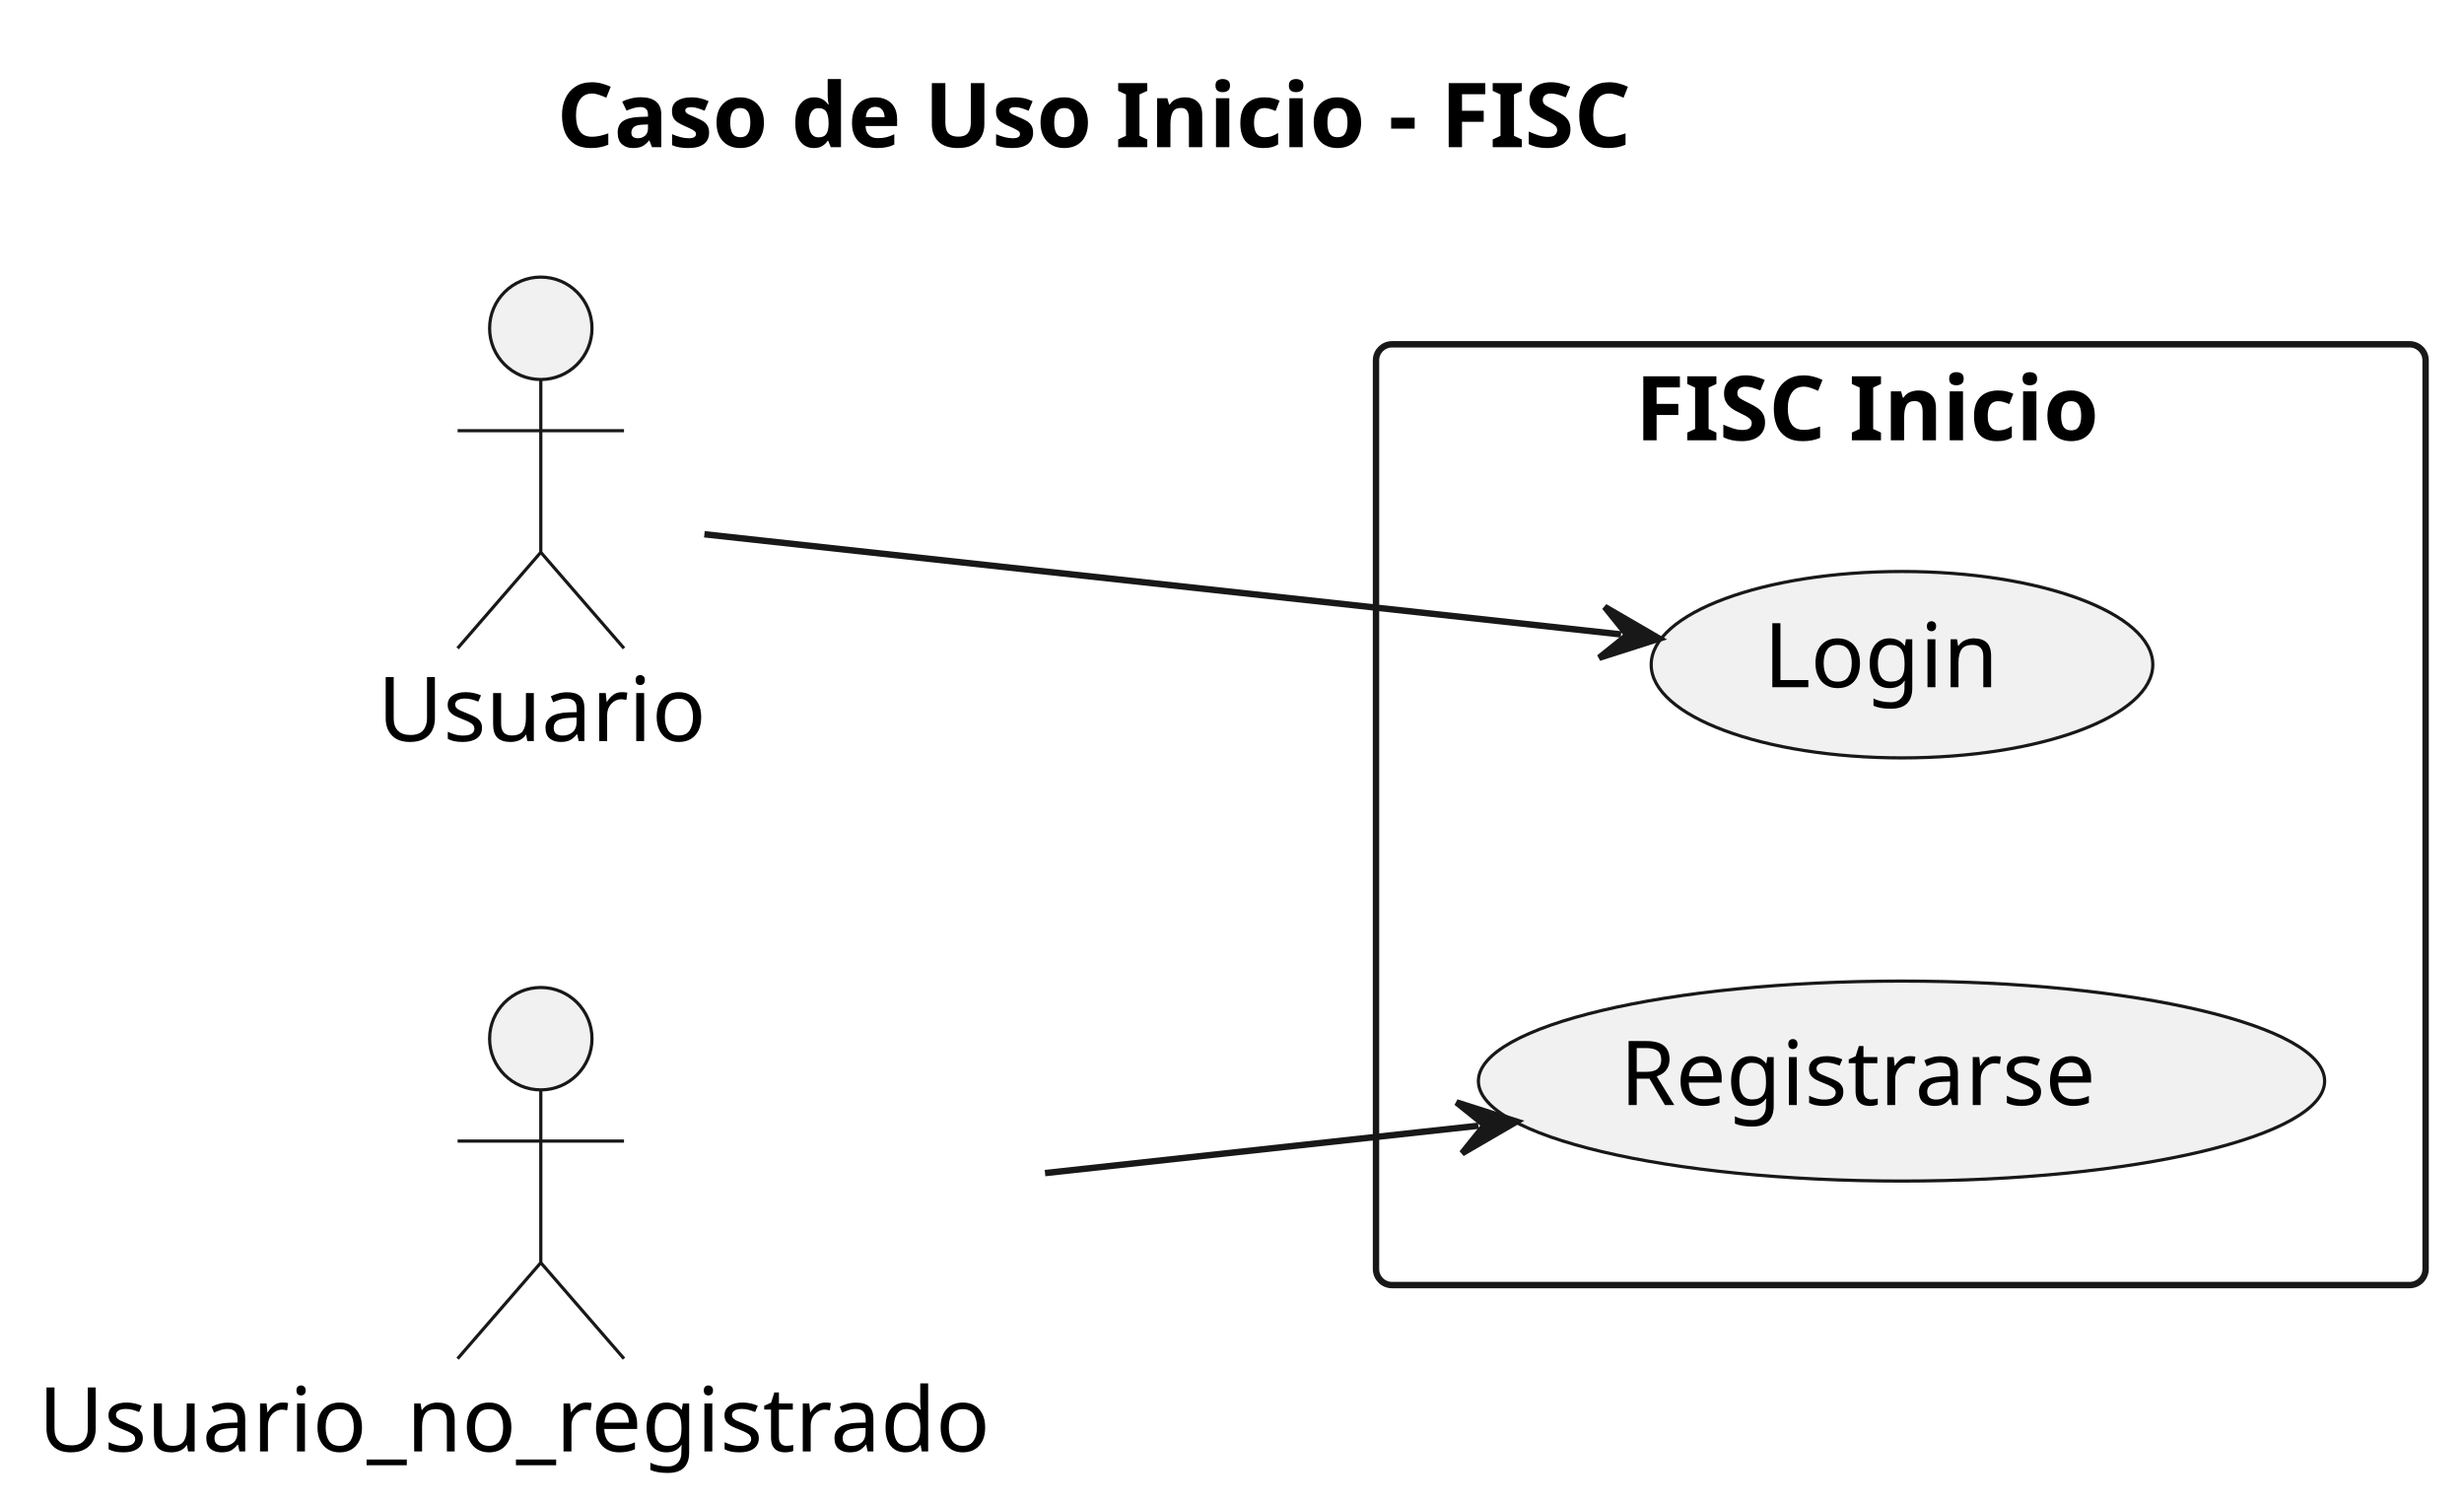
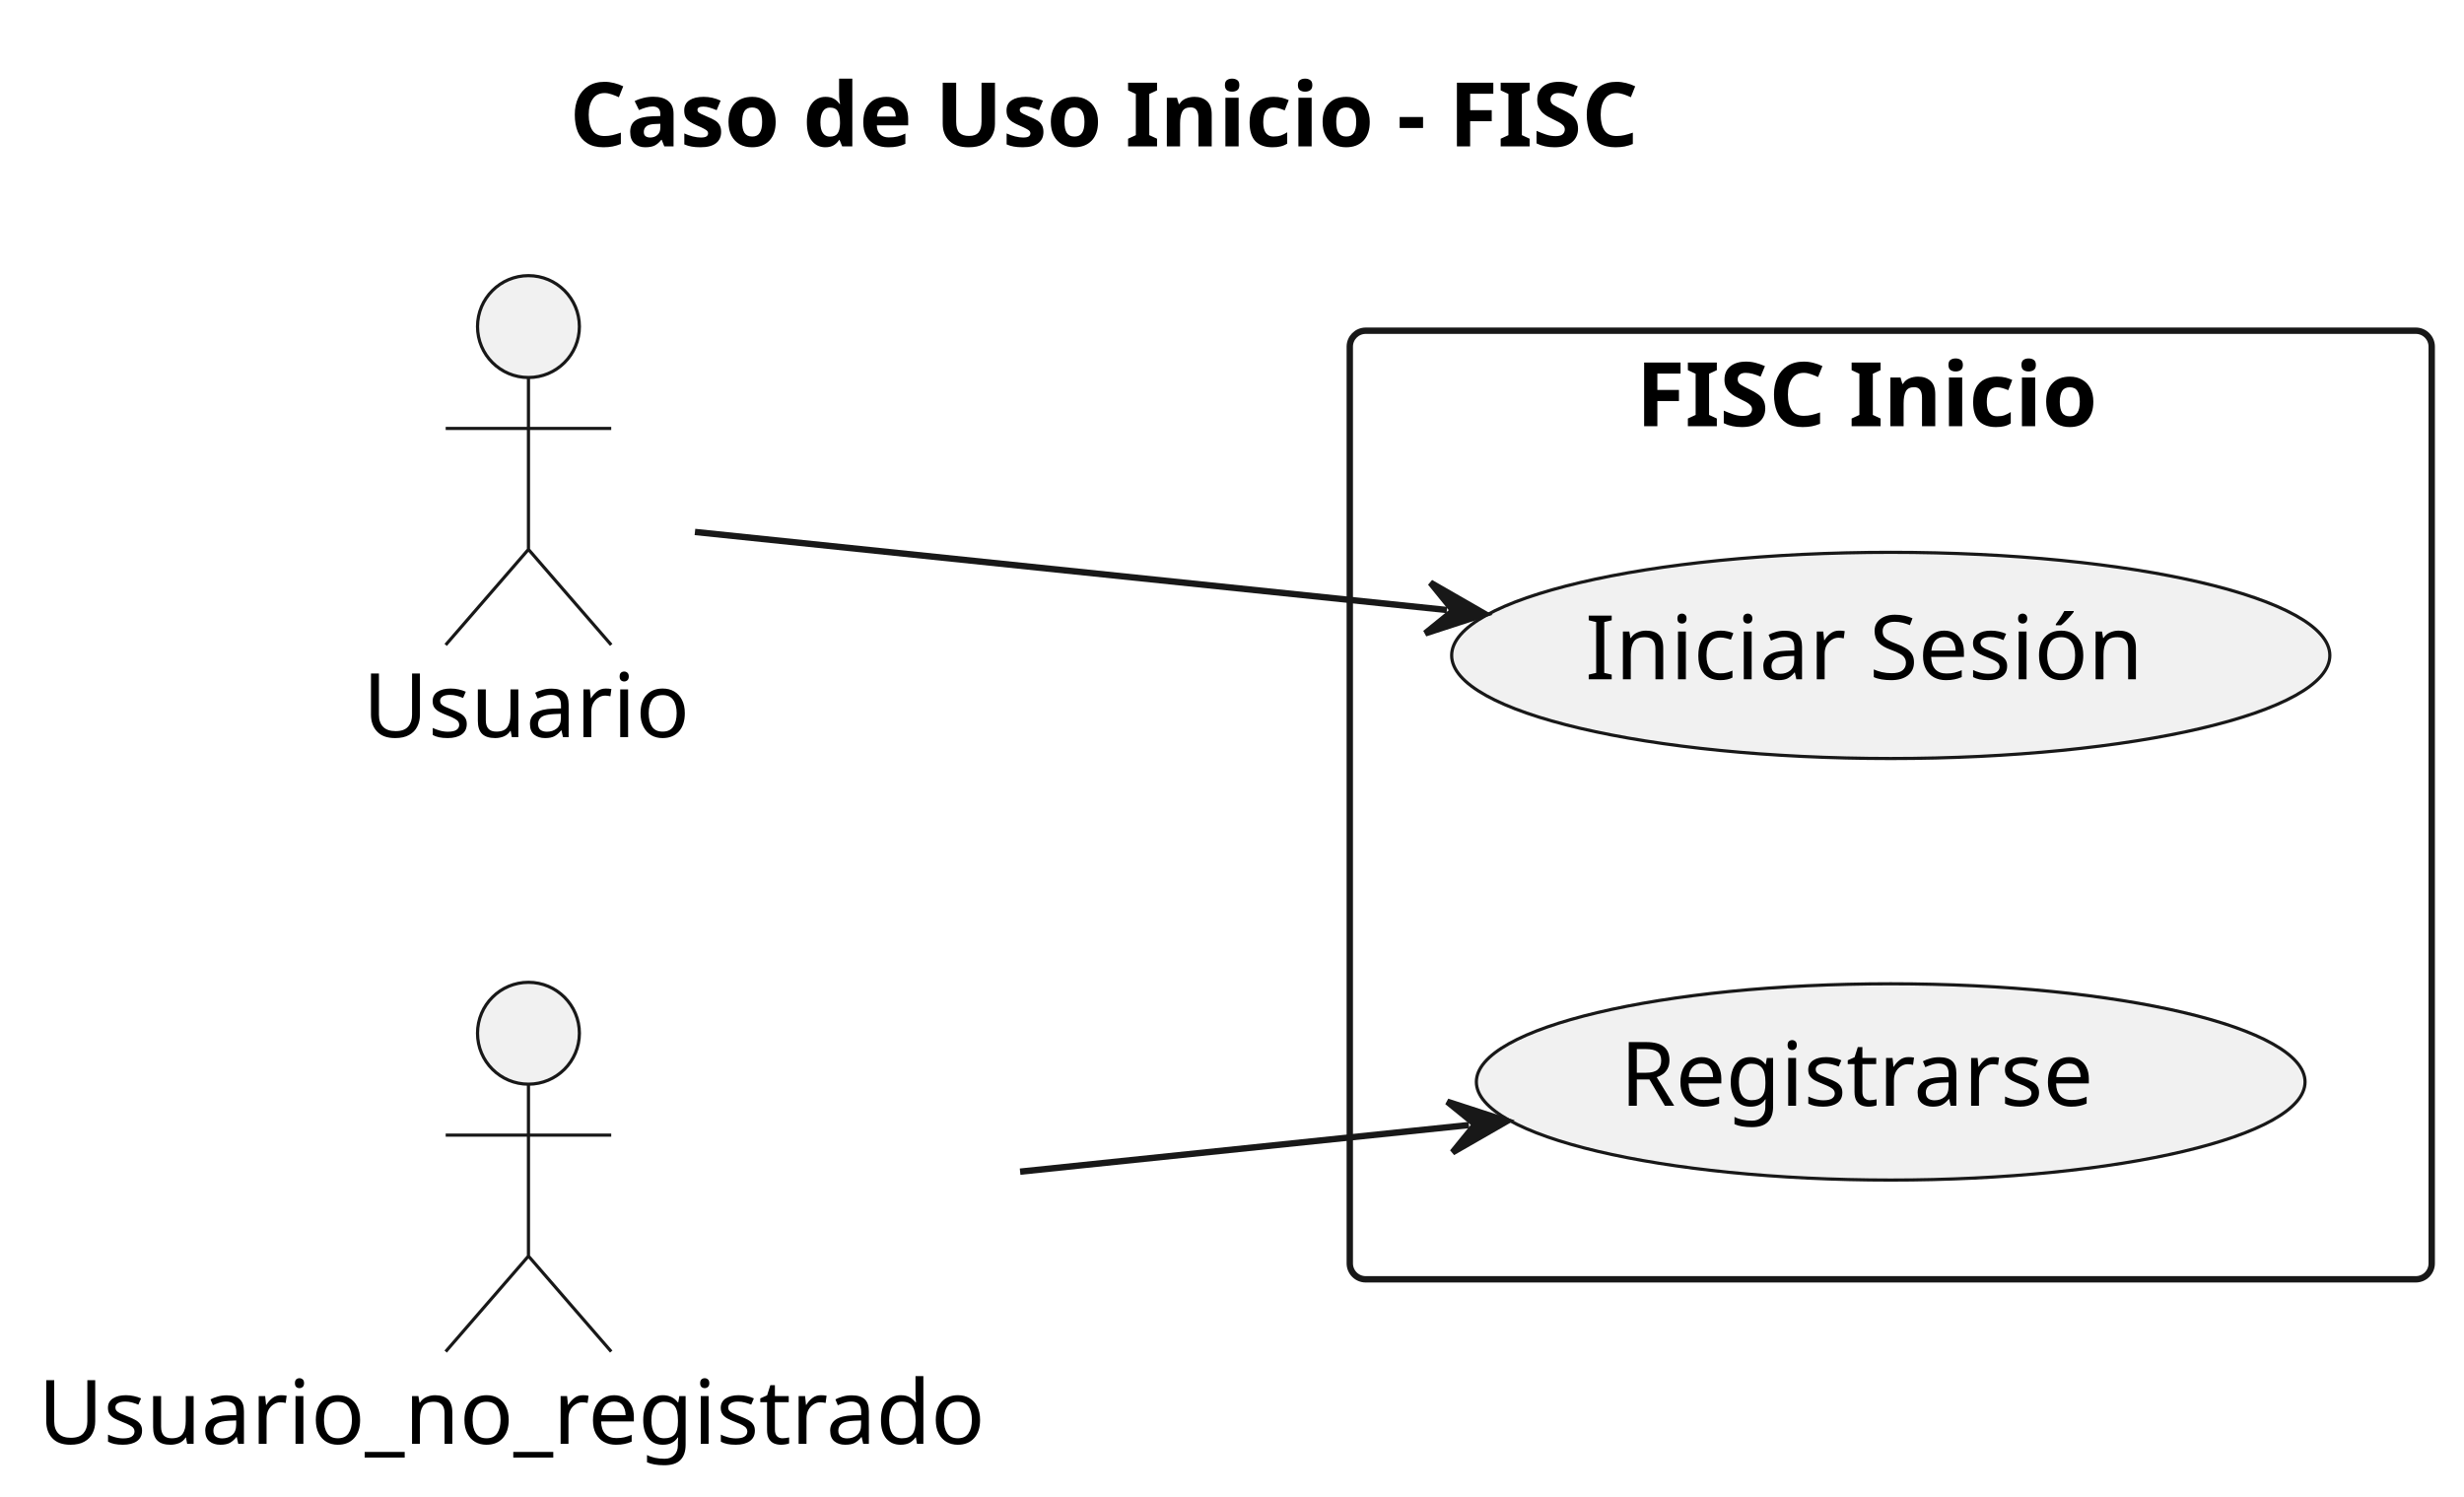
- <svg xmlns="http://www.w3.org/2000/svg" contentStyleType="text/css" height="235px" preserveAspectRatio="none" style="width:385px;height:235px;background:#FFFFFF;" version="1.1" viewBox="0 0 385 235" width="385px" zoomAndPan="magnify">
+ <svg xmlns="http://www.w3.org/2000/svg" contentStyleType="text/css" height="235px" preserveAspectRatio="none" style="width:387px;height:235px;background:#FFFFFF;" version="1.1" viewBox="0 0 387 235" width="387px" zoomAndPan="magnify">
  <defs />
  <g>
-     <text fill="#000000" font-family="sans-serif" font-size="14" font-weight="bold" lengthAdjust="spacing" textLength="197" x="87" y="22.995">Caso de Uso Inicio - FISC</text>
+     <text fill="#000000" font-family="sans-serif" font-size="14" font-weight="bold" lengthAdjust="spacing" textLength="195" x="89.465" y="22.995">Caso de Uso Inicio - FISC</text>
    <g id="cluster_FISC Inicio">
-       <rect fill="none" height="147" rx="2.5" ry="2.5" style="stroke:#181818;stroke-width:1.0;" width="164" x="215" y="53.797" />
-       <text fill="#000000" font-family="sans-serif" font-size="14" font-weight="bold" lengthAdjust="spacing" textLength="83" x="255.5" y="68.792">FISC Inicio</text>
+       <rect fill="none" height="149" rx="2.5" ry="2.5" style="stroke:#181818;stroke-width:1.0;" width="169.93" x="212" y="51.947" />
+       <text fill="#000000" font-family="sans-serif" font-size="14" font-weight="bold" lengthAdjust="spacing" textLength="80" x="256.965" y="66.942">FISC Inicio</text>
    </g>
-     <g id="elem_login">
-       <ellipse cx="297.187" cy="103.86" fill="#F1F1F1" rx="39.187" ry="14.563" style="stroke:#181818;stroke-width:0.5;" />
-       <text fill="#000000" font-family="sans-serif" font-size="14" lengthAdjust="spacing" textLength="39" x="275.567" y="107.385">Login</text>
+     <g id="elem_iniciosesion">
+       <ellipse cx="296.964" cy="102.95" fill="#F1F1F1" rx="68.964" ry="16.193" style="stroke:#181818;stroke-width:0.5;" />
+       <text fill="#000000" font-family="sans-serif" font-size="14" lengthAdjust="spacing" textLength="90" x="248.964" y="106.697">Iniciar Sesión</text>
    </g>
    <g id="elem_registro">
-       <ellipse cx="297.113" cy="168.919" fill="#F1F1F1" rx="66.113" ry="15.623" style="stroke:#181818;stroke-width:0.5;" />
-       <text fill="#000000" font-family="sans-serif" font-size="14" lengthAdjust="spacing" textLength="82" x="253.113" y="172.667">Registrarse</text>
+       <ellipse cx="296.957" cy="169.942" fill="#F1F1F1" rx="65.077" ry="15.415" style="stroke:#181818;stroke-width:0.5;" />
+       <text fill="#000000" font-family="sans-serif" font-size="14" lengthAdjust="spacing" textLength="79" x="254.457" y="173.69">Registrarse</text>
    </g>
    <g id="elem_user">
-       <ellipse cx="84.5" cy="51.297" fill="#F1F1F1" rx="8" ry="8" style="stroke:#181818;stroke-width:0.5;" />
-       <path d="M84.5,59.297 L84.5,86.297 M71.5,67.297 L97.5,67.297 M84.5,86.297 L71.5,101.297 M84.5,86.297 L97.5,101.297 " fill="none" style="stroke:#181818;stroke-width:0.5;" />
-       <text fill="#000000" font-family="sans-serif" font-size="14" lengthAdjust="spacing" textLength="51" x="59" y="115.792">Usuario</text>
+       <ellipse cx="83" cy="51.297" fill="#F1F1F1" rx="8" ry="8" style="stroke:#181818;stroke-width:0.5;" />
+       <path d="M83,59.297 L83,86.297 M70,67.297 L96,67.297 M83,86.297 L70,101.297 M83,86.297 L96,101.297 " fill="none" style="stroke:#181818;stroke-width:0.5;" />
+       <text fill="#000000" font-family="sans-serif" font-size="14" lengthAdjust="spacing" textLength="52" x="57" y="115.792">Usuario</text>
    </g>
    <g id="elem_user1">
-       <ellipse cx="84.5" cy="162.297" fill="#F1F1F1" rx="8" ry="8" style="stroke:#181818;stroke-width:0.5;" />
-       <path d="M84.5,170.297 L84.5,197.297 M71.5,178.297 L97.5,178.297 M84.5,197.297 L71.5,212.297 M84.5,197.297 L97.5,212.297 " fill="none" style="stroke:#181818;stroke-width:0.5;" />
-       <text fill="#000000" font-family="sans-serif" font-size="14" lengthAdjust="spacing" textLength="157" x="6" y="226.792">Usuario_no_registrado</text>
+       <ellipse cx="83" cy="162.297" fill="#F1F1F1" rx="8" ry="8" style="stroke:#181818;stroke-width:0.5;" />
+       <path d="M83,170.297 L83,197.297 M70,178.297 L96,178.297 M83,197.297 L70,212.297 M83,197.297 L96,212.297 " fill="none" style="stroke:#181818;stroke-width:0.5;" />
+       <text fill="#000000" font-family="sans-serif" font-size="14" lengthAdjust="spacing" textLength="154" x="6" y="226.792">Usuario_no_registrado</text>
    </g>
-     <g id="link_user_login">
-       <path d="M110.059,83.48 C146.824,87.498 210.454,94.45 253.287,99.13 " fill="none" id="user-to-login" style="stroke:#181818;stroke-width:1.0;" />
-       <polygon fill="#181818" points="259.252,99.782,250.74,94.828,254.282,99.239,249.871,102.781,259.252,99.782" style="stroke:#181818;stroke-width:1.0;" />
-       <text fill="#000000" font-family="sans-serif" font-size="13" lengthAdjust="spacing" textLength="4" x="194" y="89.864"> </text>
+     <g id="link_user_iniciosesion">
+       <path d="M109.15,83.557 C139.52,86.707 185.742,91.507 227.252,95.817 " fill="none" id="user-to-iniciosesion" style="stroke:#181818;stroke-width:1.0;" />
+       <polygon fill="#181818" points="233.22,96.437,224.681,91.529,228.247,95.921,223.855,99.486,233.22,96.437" style="stroke:#181818;stroke-width:1.0;" />
+       <text fill="#000000" font-family="sans-serif" font-size="13" lengthAdjust="spacing" textLength="4" x="191" y="89.014"> </text>
    </g>
    <g id="link_user1_registro">
-       <path d="M163.284,183.298 C187.645,180.636 208.15,178.395 230.998,175.899 " fill="none" id="user1-to-registro" style="stroke:#181818;stroke-width:1.0;" />
-       <polygon fill="#181818" points="236.962,175.248,227.581,172.249,231.992,175.791,228.45,180.202,236.962,175.248" style="stroke:#181818;stroke-width:1.0;" />
-       <text fill="#000000" font-family="sans-serif" font-size="13" lengthAdjust="spacing" textLength="4" x="194" y="174.864"> </text>
+       <path d="M160.22,184.037 C185.39,181.427 207.012,179.176 230.712,176.716 " fill="none" id="user1-to-registro" style="stroke:#181818;stroke-width:1.0;" />
+       <polygon fill="#181818" points="236.68,176.097,227.315,173.047,231.707,176.613,228.141,181.005,236.68,176.097" style="stroke:#181818;stroke-width:1.0;" />
+       <text fill="#000000" font-family="sans-serif" font-size="13" lengthAdjust="spacing" textLength="4" x="191" y="177.014"> </text>
    </g>
  </g>
</svg>
